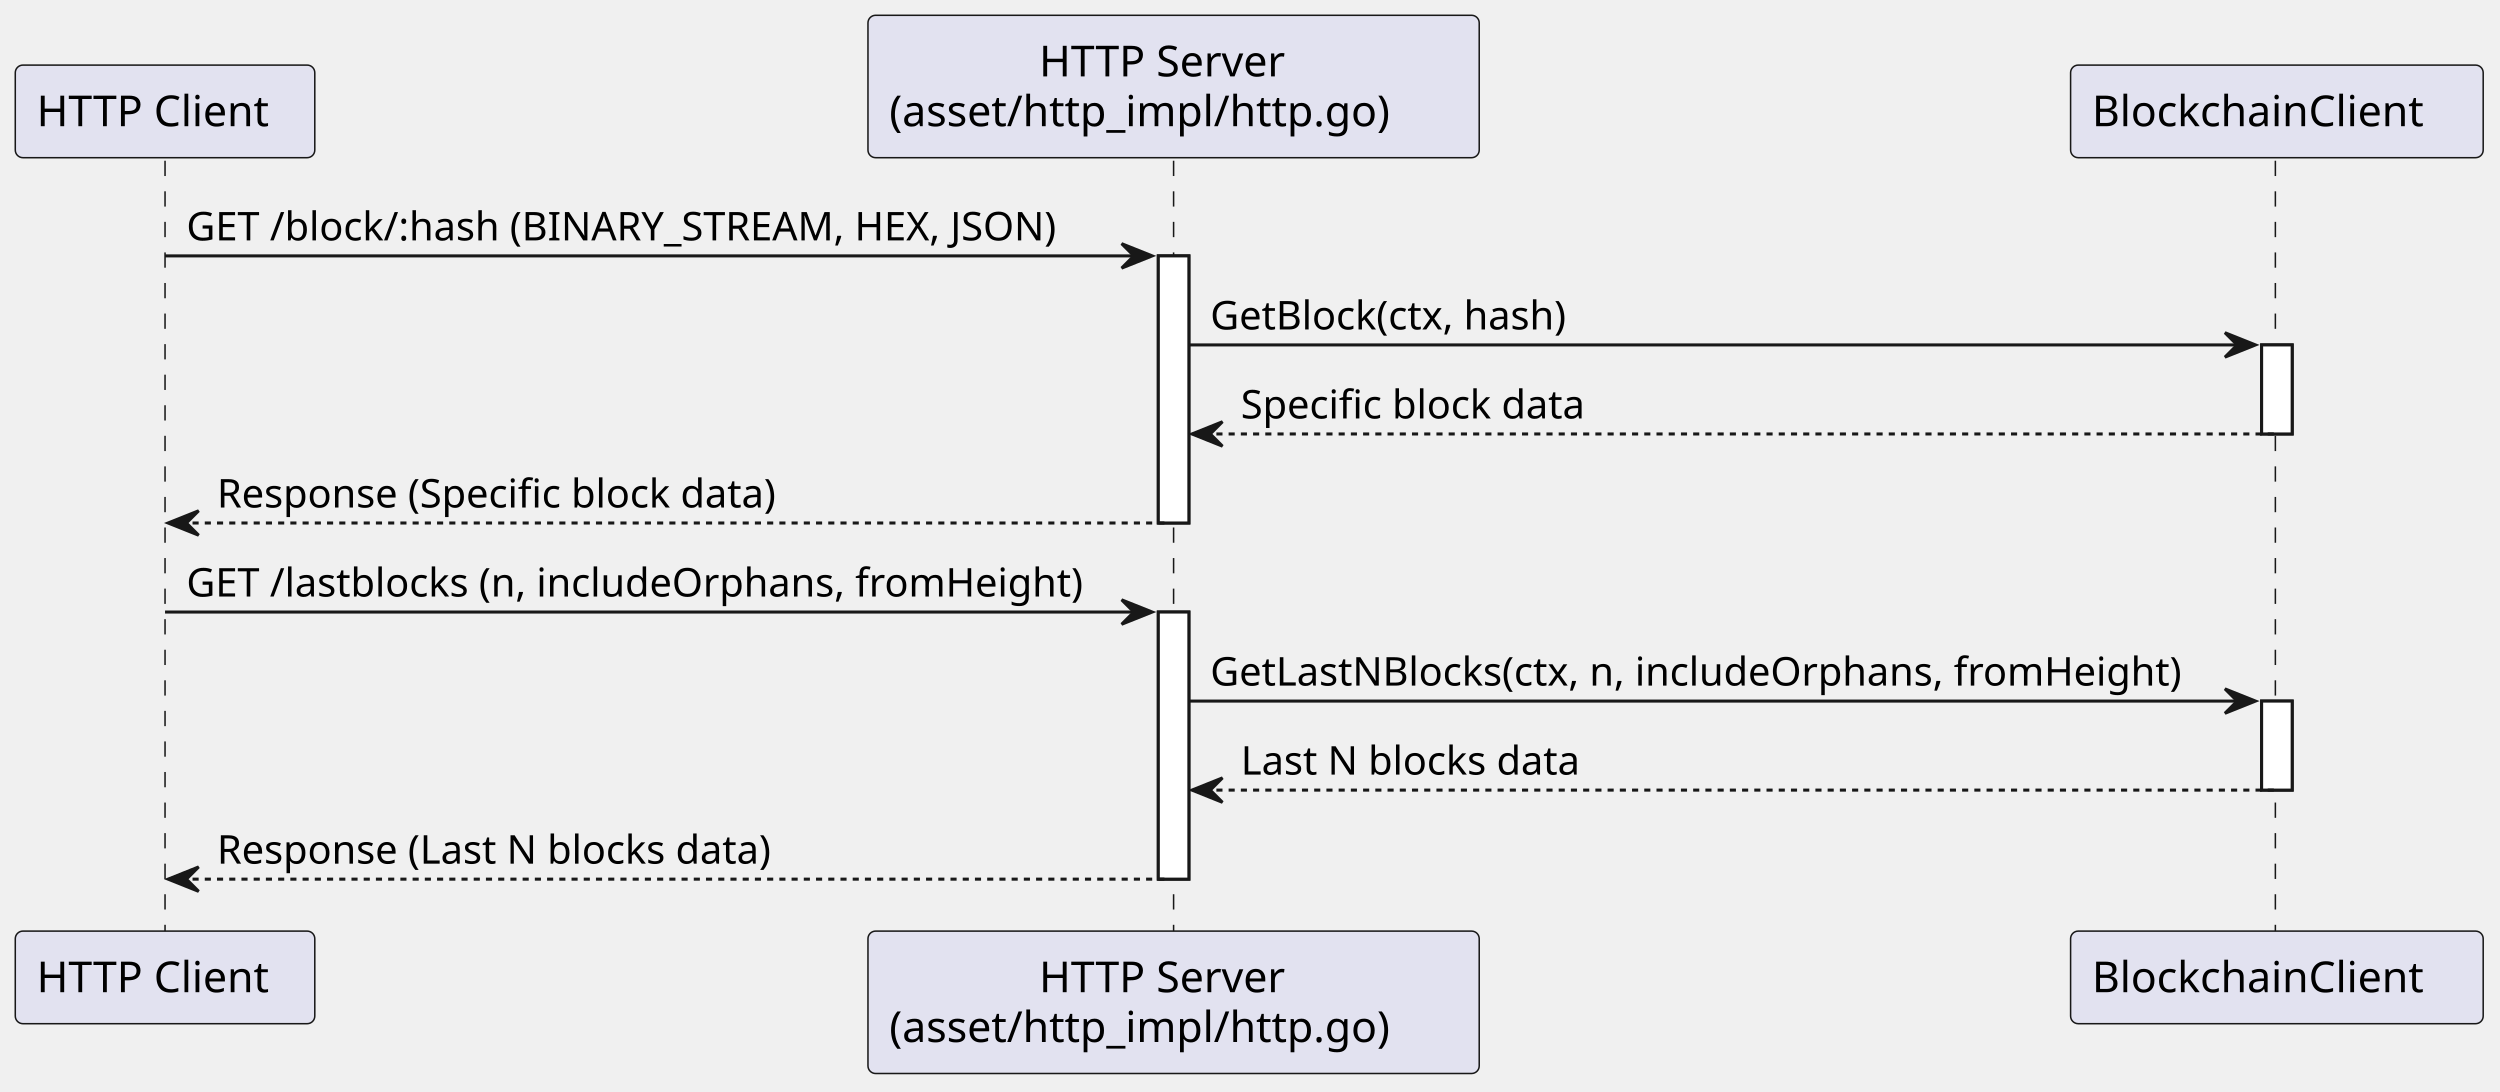
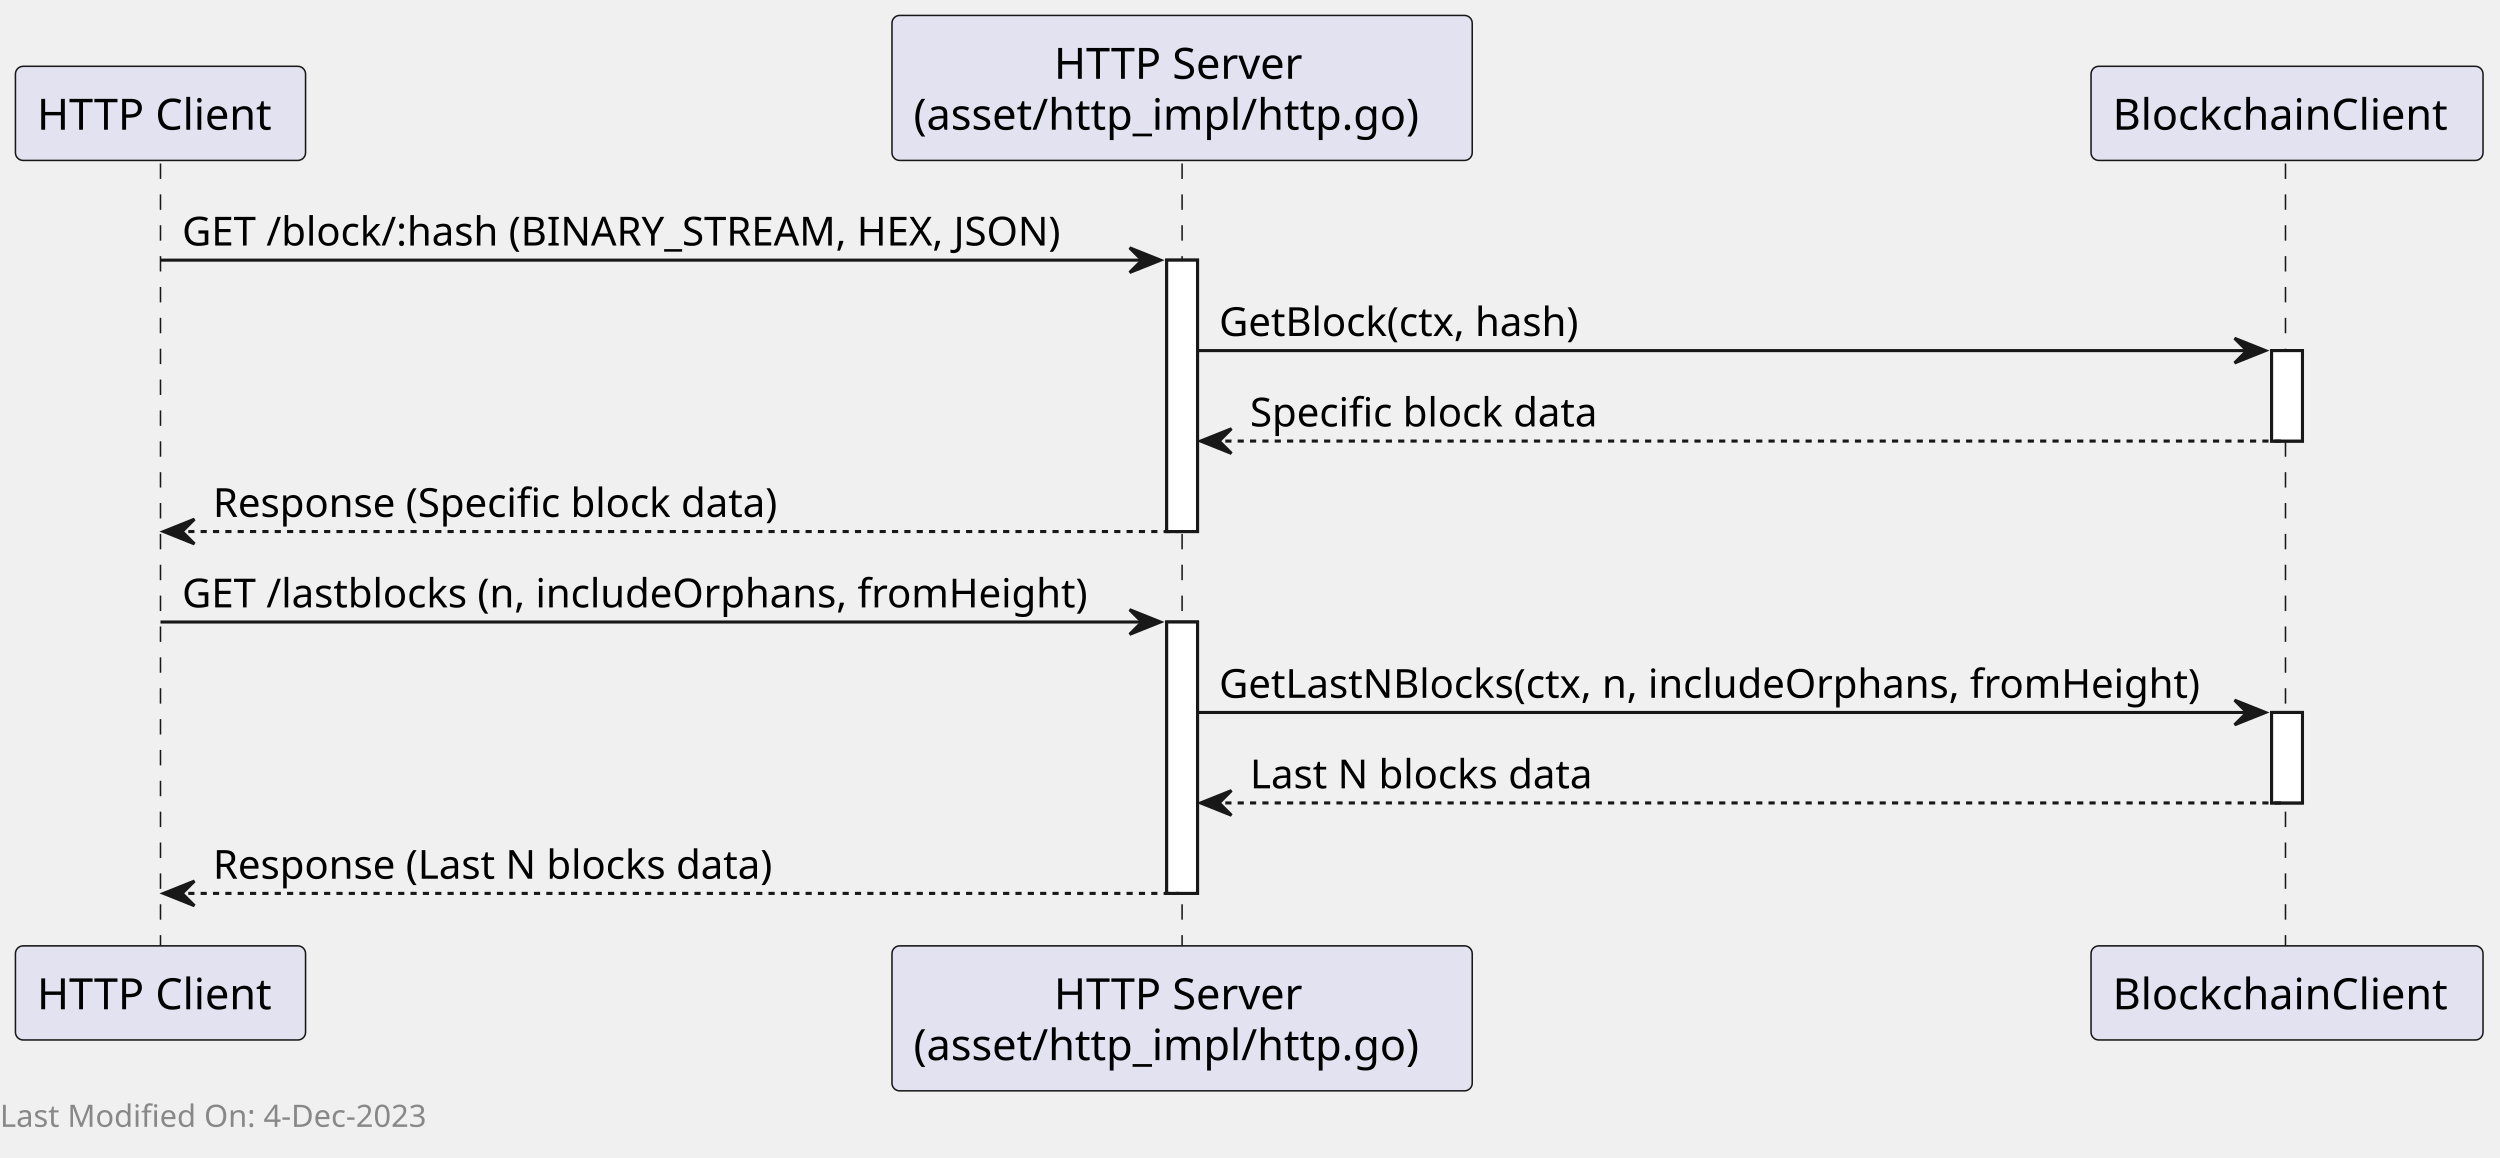
- <svg xmlns="http://www.w3.org/2000/svg" contentStyleType="text/css" height="357" preserveAspectRatio="none" viewBox="0 0 818 357" width="818" zoomAndPan="magnify">
+ <svg xmlns="http://www.w3.org/2000/svg" contentStyleType="text/css" height="375" preserveAspectRatio="none" viewBox="0 0 810 375" width="810" zoomAndPan="magnify">
  <g stroke="#181818">
-     <g fill="#fff">
-       <path d="m379 83.727h10v87.398h-10z" />
-       <path d="m379 200.258h10v87.398h-10z" />
-       <path d="m740 112.859h10v29.133h-10z" />
-       <path d="m740 229.391h10v29.133h-10z" />
-     </g>
-     <g stroke-width=".5">
-       <g stroke-dasharray="5 5">
-         <path d="m54 52.594v253.062" />
-         <path d="m384 52.594v253.062" />
-         <path d="m744.5 52.594v253.062" />
-       </g>
-       <rect fill="#e2e2f0" height="30.297" rx="2.5" width="98" x="5" y="21.297" />
-     </g>
+     <path d="m378 84.287h10v87.932h-10z" fill="#fff" />
+     <path d="m378 201.529h10v87.932h-10z" fill="#fff" />
+     <path d="m736 113.598h10v29.311h-10z" fill="#fff" />
+     <path d="m736 230.84h10v29.311h-10z" fill="#fff" />
+     <path d="m52 52.977v254.484" stroke-dasharray="5 5" stroke-width=".5" />
+     <path d="m383 52.977v254.484" stroke-dasharray="5 5" stroke-width=".5" />
+     <path d="m740.5 52.977v254.484" stroke-dasharray="5 5" stroke-width=".5" />
+     <rect fill="#e2e2f0" height="30.488" rx="2.5" stroke-width=".5" width="94" x="5" y="21.488" />
  </g>
-   <text font-family="sans-serif" font-size="14" lengthAdjust="spacing" textLength="84" x="12" y="41.292">HTTP Client</text>
-   <rect fill="#e2e2f0" height="30.297" rx="2.5" stroke="#181818" stroke-width=".5" width="98" x="5" y="304.656" />
-   <text font-family="sans-serif" font-size="14" lengthAdjust="spacing" textLength="84" x="12" y="324.651">HTTP Client</text>
-   <rect fill="#e2e2f0" height="46.594" rx="2.5" stroke="#181818" stroke-width=".5" width="200" x="284" y="5" />
-   <text font-family="sans-serif" font-size="14" lengthAdjust="spacing" textLength="88" x="340" y="24.995">HTTP Server</text>
-   <text font-family="sans-serif" font-size="14" lengthAdjust="spacing" textLength="186" x="291" y="41.292">(asset/http_impl/http.go)</text>
-   <rect fill="#e2e2f0" height="46.594" rx="2.5" stroke="#181818" stroke-width=".5" width="200" x="284" y="304.656" />
-   <text font-family="sans-serif" font-size="14" lengthAdjust="spacing" textLength="88" x="340" y="324.651">HTTP Server</text>
-   <text font-family="sans-serif" font-size="14" lengthAdjust="spacing" textLength="186" x="291" y="340.948">(asset/http_impl/http.go)</text>
-   <rect fill="#e2e2f0" height="30.297" rx="2.5" stroke="#181818" stroke-width=".5" width="135" x="677.5" y="21.297" />
-   <text font-family="sans-serif" font-size="14" lengthAdjust="spacing" textLength="121" x="684.5" y="41.292">BlockchainClient</text>
-   <rect fill="#e2e2f0" height="30.297" rx="2.5" stroke="#181818" stroke-width=".5" width="135" x="677.5" y="304.656" />
-   <text font-family="sans-serif" font-size="14" lengthAdjust="spacing" textLength="121" x="684.5" y="324.651">BlockchainClient</text>
-   <g stroke="#181818">
-     <g fill="#fff">
-       <path d="m379 83.727h10v87.398h-10z" />
-       <path d="m379 200.258h10v87.398h-10z" />
-       <path d="m740 112.859h10v29.133h-10z" />
-       <path d="m740 229.391h10v29.133h-10z" />
-     </g>
-     <path d="m367 79.727 10 4-10 4 4-4z" fill="#181818" />
-     <path d="m54 83.727h319" />
-   </g>
-   <text font-family="sans-serif" font-size="13" lengthAdjust="spacing" textLength="299" x="61" y="78.661">GET /block/:hash (BINARY_STREAM, HEX, JSON)</text>
-   <path d="m728 108.859 10 4-10 4 4-4z" fill="#181818" stroke="#181818" />
-   <path d="m389 112.859h345" stroke="#181818" />
-   <text font-family="sans-serif" font-size="13" lengthAdjust="spacing" textLength="125" x="396" y="107.793">GetBlock(ctx, hash)</text>
-   <path d="m400 137.992-10 4 10 4-4-4z" fill="#181818" stroke="#181818" />
-   <path d="m394 141.992h350" stroke="#181818" stroke-dasharray="2 2" />
-   <text font-family="sans-serif" font-size="13" lengthAdjust="spacing" textLength="119" x="406" y="136.926">Specific block data</text>
-   <path d="m65 167.125-10 4 10 4-4-4z" fill="#181818" stroke="#181818" />
-   <path d="m59 171.125h324" stroke="#181818" stroke-dasharray="2 2" />
-   <text font-family="sans-serif" font-size="13" lengthAdjust="spacing" textLength="196" x="71" y="166.059">Response (Specific block data)</text>
-   <path d="m367 196.258 10 4-10 4 4-4z" fill="#181818" stroke="#181818" />
-   <path d="m54 200.258h319" stroke="#181818" />
-   <text font-family="sans-serif" font-size="13" lengthAdjust="spacing" textLength="306" x="61" y="195.192">GET /lastblocks (n, includeOrphans, fromHeight)</text>
-   <path d="m728 225.391 10 4-10 4 4-4z" fill="#181818" stroke="#181818" />
-   <path d="m389 229.391h345" stroke="#181818" />
-   <text font-family="sans-serif" font-size="13" lengthAdjust="spacing" textLength="332" x="396" y="224.325">GetLastNBlocks(ctx, n, includeOrphans, fromHeight)</text>
-   <path d="m400 254.523-10 4 10 4-4-4z" fill="#181818" stroke="#181818" />
-   <path d="m394 258.523h350" stroke="#181818" stroke-dasharray="2 2" />
-   <text font-family="sans-serif" font-size="13" lengthAdjust="spacing" textLength="117" x="406" y="253.458">Last N blocks data</text>
-   <path d="m65 283.656-10 4 10 4-4-4z" fill="#181818" stroke="#181818" />
-   <path d="m59 287.656h324" stroke="#181818" stroke-dasharray="2 2" />
-   <text font-family="sans-serif" font-size="13" lengthAdjust="spacing" textLength="194" x="71" y="282.59">Response (Last N blocks data)</text>
+   <text font-family="sans-serif" font-size="14" lengthAdjust="spacing" textLength="80" x="12" y="42.023">HTTP Client</text>
+   <rect fill="#e2e2f0" height="30.488" rx="2.5" stroke="#181818" stroke-width=".5" width="94" x="5" y="306.461" />
+   <text font-family="sans-serif" font-size="14" lengthAdjust="spacing" textLength="80" x="12" y="326.996">HTTP Client</text>
+   <rect fill="#e2e2f0" height="46.977" rx="2.5" stroke="#181818" stroke-width=".5" width="188" x="289" y="5" />
+   <text font-family="sans-serif" font-size="14" lengthAdjust="spacing" textLength="83" x="341.5" y="25.535">HTTP Server</text>
+   <text font-family="sans-serif" font-size="14" lengthAdjust="spacing" textLength="174" x="296" y="42.023">(asset/http_impl/http.go)</text>
+   <rect fill="#e2e2f0" height="46.977" rx="2.5" stroke="#181818" stroke-width=".5" width="188" x="289" y="306.461" />
+   <text font-family="sans-serif" font-size="14" lengthAdjust="spacing" textLength="83" x="341.5" y="326.996">HTTP Server</text>
+   <text font-family="sans-serif" font-size="14" lengthAdjust="spacing" textLength="174" x="296" y="343.484">(asset/http_impl/http.go)</text>
+   <rect fill="#e2e2f0" height="30.488" rx="2.5" stroke="#181818" stroke-width=".5" width="127" x="677.5" y="21.488" />
+   <text font-family="sans-serif" font-size="14" lengthAdjust="spacing" textLength="113" x="684.5" y="42.023">BlockchainClient</text>
+   <rect fill="#e2e2f0" height="30.488" rx="2.5" stroke="#181818" stroke-width=".5" width="127" x="677.5" y="306.461" />
+   <text font-family="sans-serif" font-size="14" lengthAdjust="spacing" textLength="113" x="684.5" y="326.996">BlockchainClient</text>
+   <path d="m378 84.287h10v87.932h-10z" fill="#fff" stroke="#181818" />
+   <path d="m378 201.529h10v87.932h-10z" fill="#fff" stroke="#181818" />
+   <path d="m736 113.598h10v29.311h-10z" fill="#fff" stroke="#181818" />
+   <path d="m736 230.84h10v29.311h-10z" fill="#fff" stroke="#181818" />
+   <path d="m366 80.287 10 4-10 4 4-4z" fill="#181818" stroke="#181818" />
+   <path d="m52 84.287h320" stroke="#181818" />
+   <text font-family="sans-serif" font-size="13" lengthAdjust="spacing" textLength="298" x="59" y="79.545">GET /block/:hash (BINARY_STREAM, HEX, JSON)</text>
+   <path d="m724 109.598 10 4-10 4 4-4z" fill="#181818" stroke="#181818" />
+   <path d="m388 113.598h342" stroke="#181818" />
+   <text font-family="sans-serif" font-size="13" lengthAdjust="spacing" textLength="121" x="395" y="108.856">GetBlock(ctx, hash)</text>
+   <path d="m399 138.908-10 4 10 4-4-4z" fill="#181818" stroke="#181818" />
+   <path d="m393 142.908h347" stroke="#181818" stroke-dasharray="2 2" />
+   <text font-family="sans-serif" font-size="13" lengthAdjust="spacing" textLength="119" x="405" y="138.166">Specific block data</text>
+   <path d="m63 168.219-10 4 10 4-4-4z" fill="#181818" stroke="#181818" />
+   <path d="m57 172.219h325" stroke="#181818" stroke-dasharray="2 2" />
+   <text font-family="sans-serif" font-size="13" lengthAdjust="spacing" textLength="191" x="69" y="167.477">Response (Specific block data)</text>
+   <path d="m366 197.529 10 4-10 4 4-4z" fill="#181818" stroke="#181818" />
+   <path d="m52 201.529h320" stroke="#181818" />
+   <text font-family="sans-serif" font-size="13" lengthAdjust="spacing" textLength="307" x="59" y="196.787">GET /lastblocks (n, includeOrphans, fromHeight)</text>
+   <path d="m724 226.84 10 4-10 4 4-4z" fill="#181818" stroke="#181818" />
+   <path d="m388 230.84h342" stroke="#181818" />
+   <text font-family="sans-serif" font-size="13" lengthAdjust="spacing" textLength="329" x="395" y="226.098">GetLastNBlocks(ctx, n, includeOrphans, fromHeight)</text>
+   <path d="m399 256.15-10 4 10 4-4-4z" fill="#181818" stroke="#181818" />
+   <path d="m393 260.15h347" stroke="#181818" stroke-dasharray="2 2" />
+   <text font-family="sans-serif" font-size="13" lengthAdjust="spacing" textLength="117" x="405" y="255.408">Last N blocks data</text>
+   <path d="m63 285.461-10 4 10 4-4-4z" fill="#181818" stroke="#181818" />
+   <path d="m57 289.461h325" stroke="#181818" stroke-dasharray="2 2" />
+   <text font-family="sans-serif" font-size="13" lengthAdjust="spacing" textLength="189" x="69" y="284.719">Response (Last N blocks data)</text>
+   <text fill="#888" font-family="sans-serif" font-size="10" lengthAdjust="spacing" textLength="149" y="365.106">Last Modified On: 4-Dec-2023</text>
</svg>
